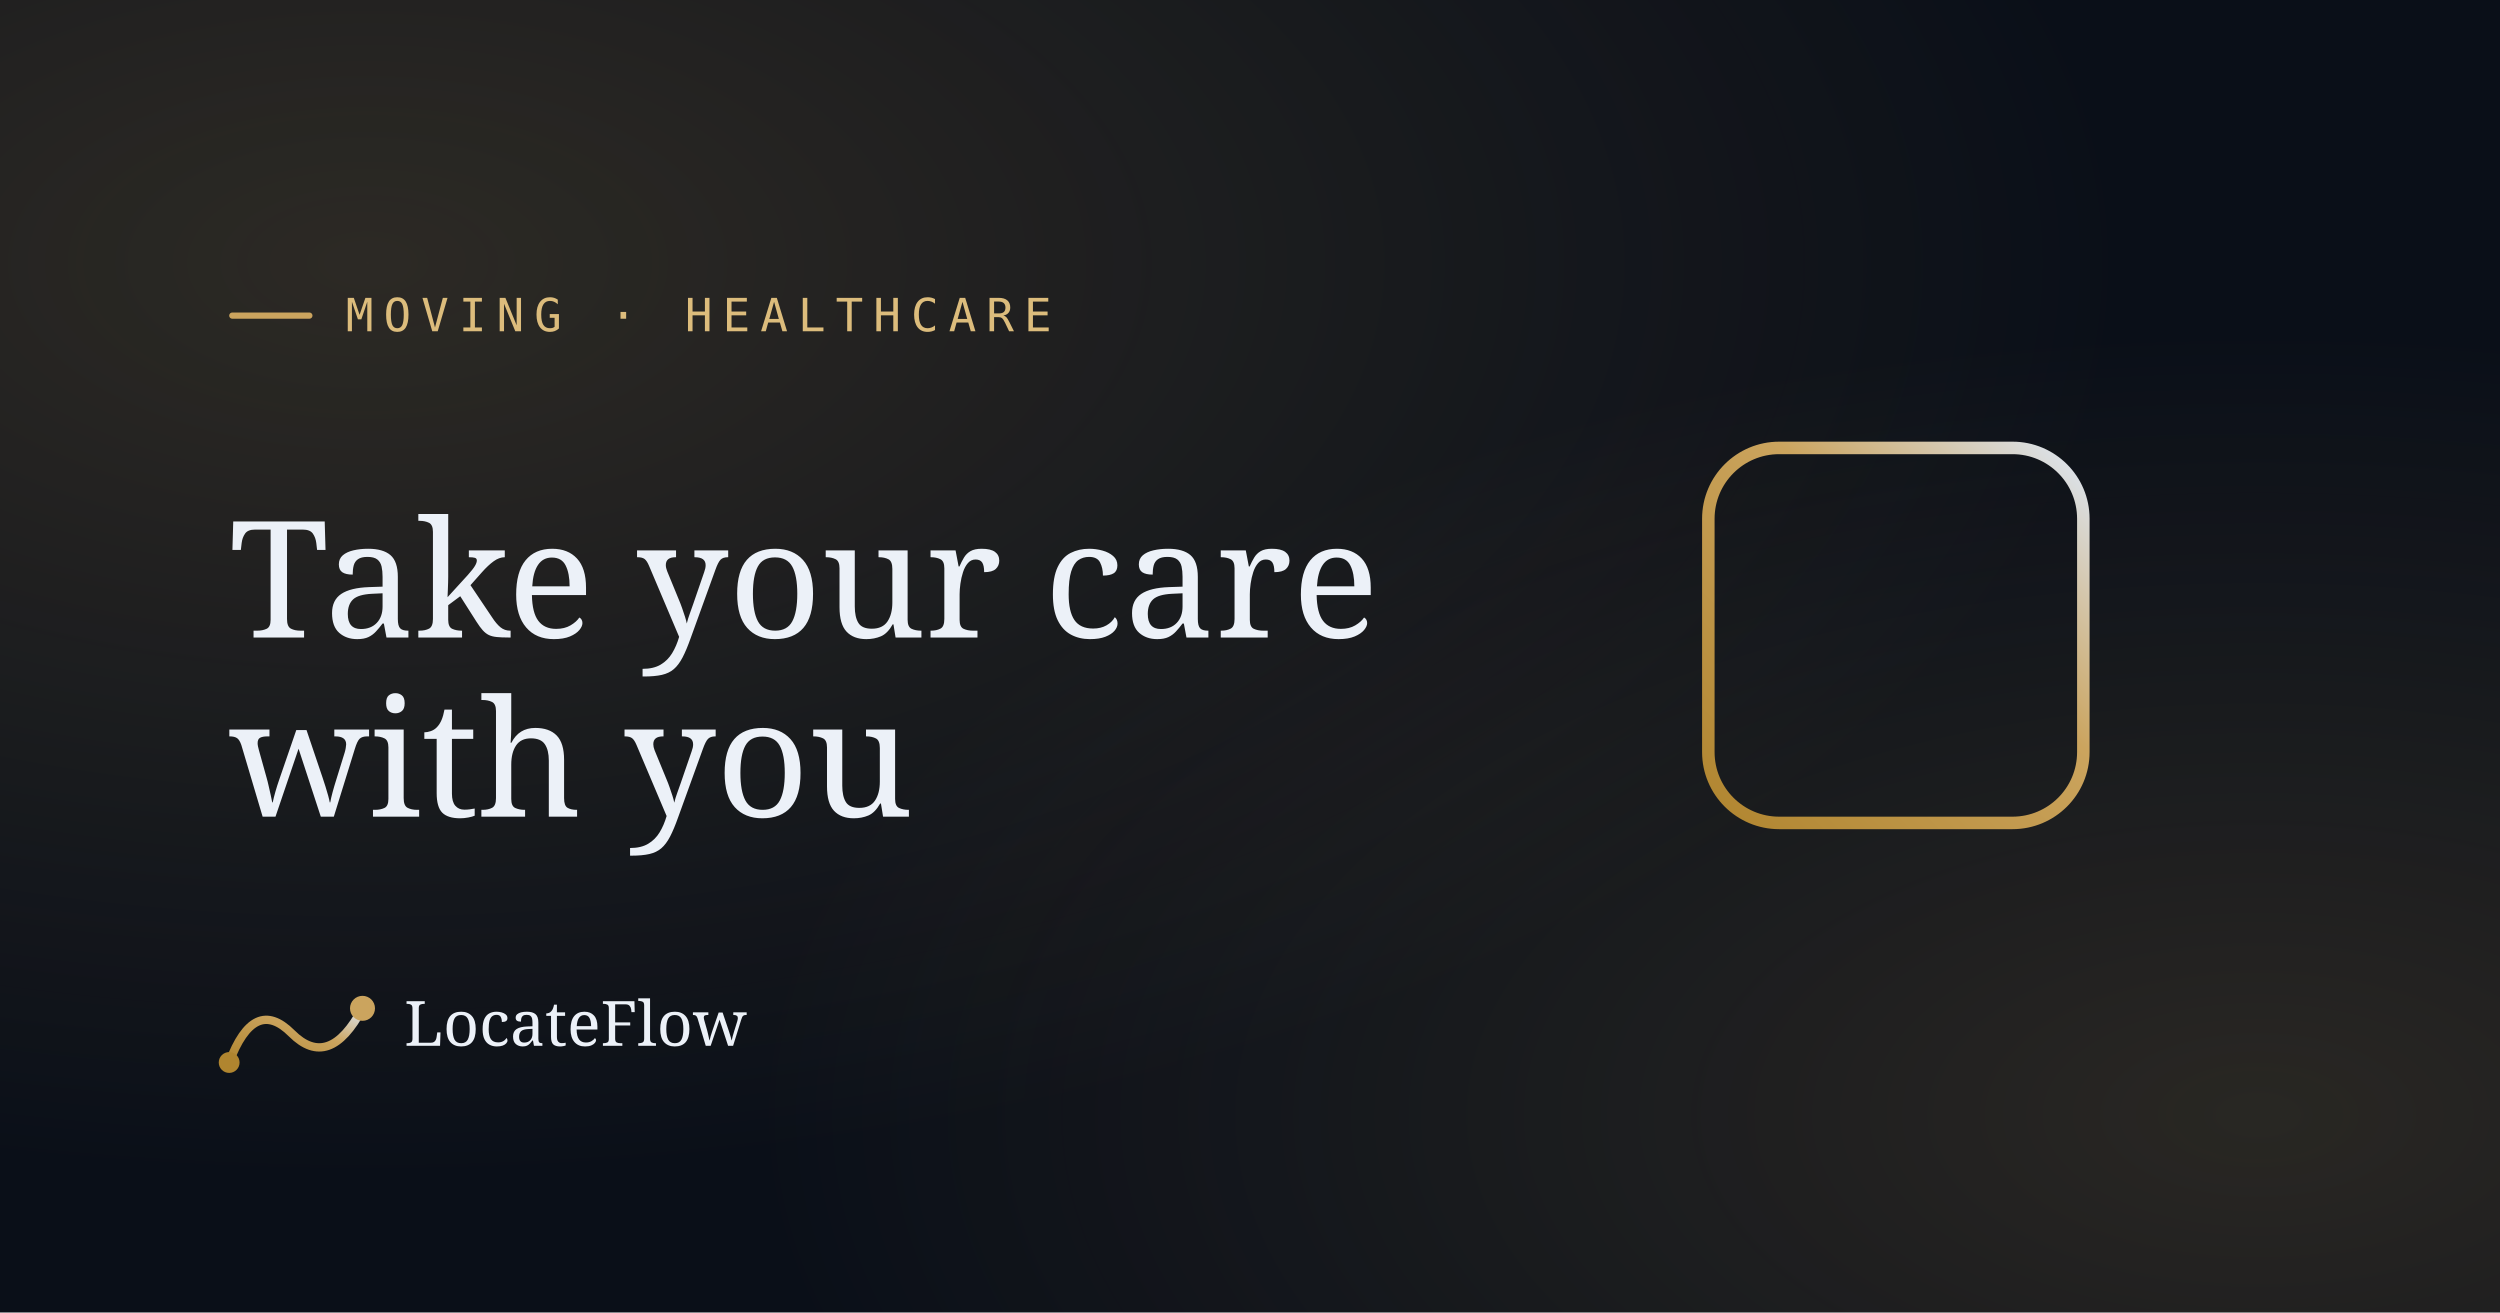
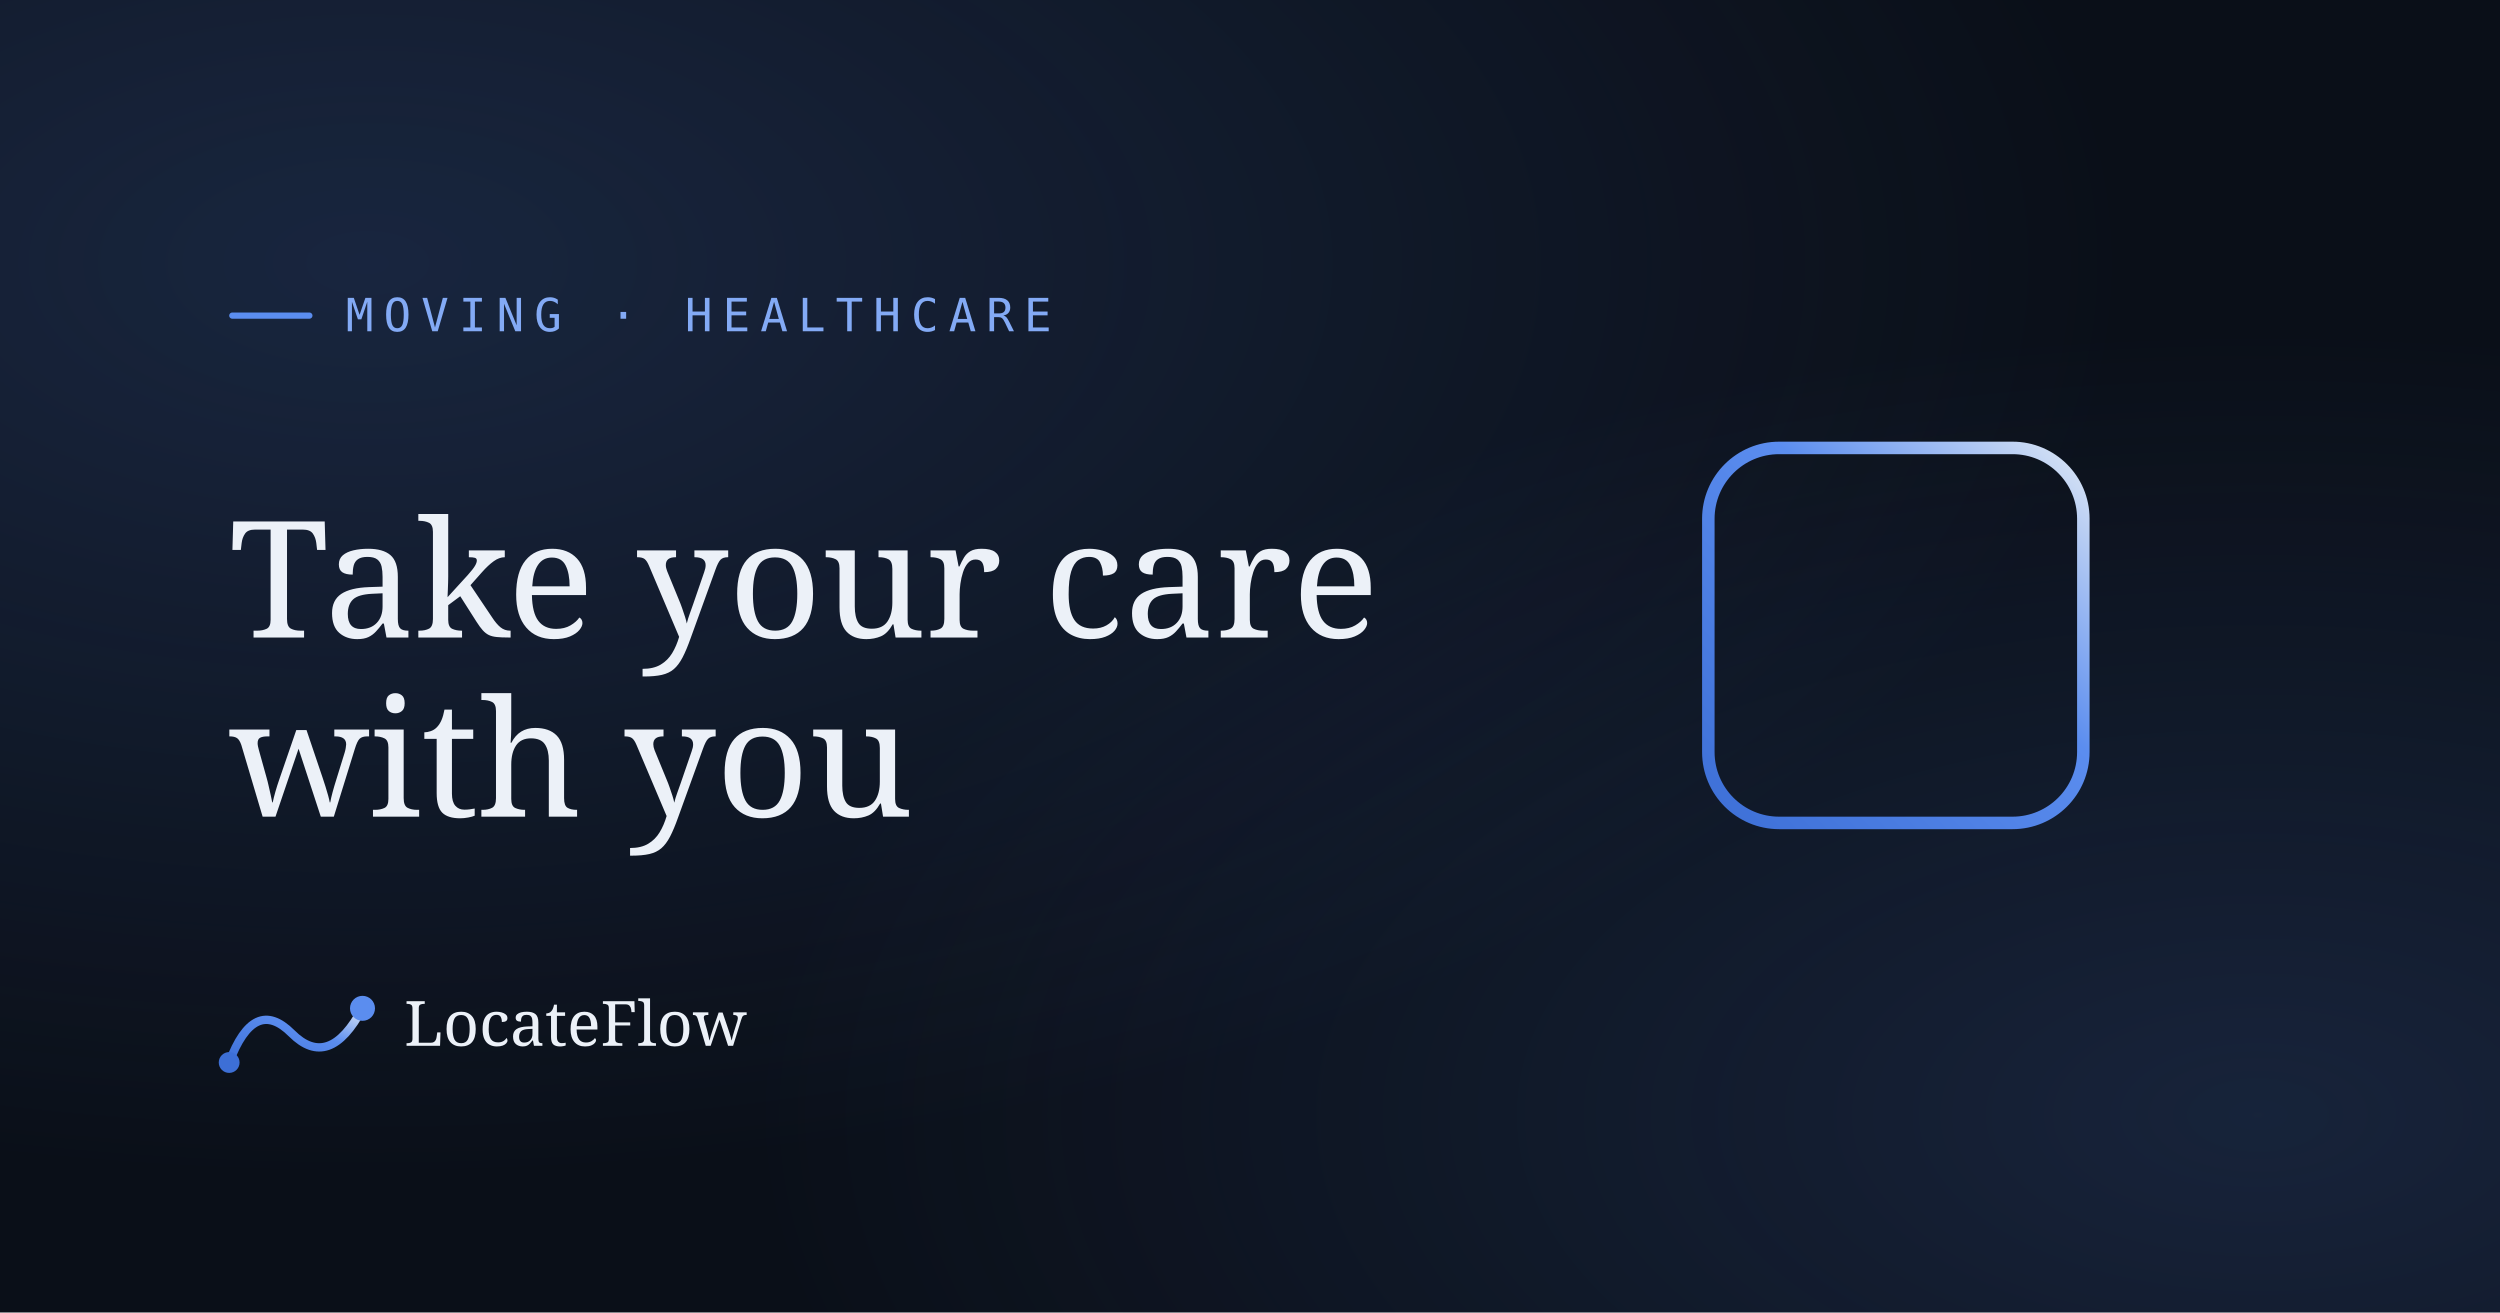
<svg xmlns="http://www.w3.org/2000/svg" viewBox="0 0 1200 630" fill="none" role="img" aria-label="Transferring healthcare when you move">
  <defs>
    <linearGradient id="flow" x1="0" y1="1" x2="1" y2="0">
-       <stop offset="0%" stop-color="#B0852F" />
-       <stop offset="60%" stop-color="#CBA45E" />
+       <stop offset="0%" stop-color="#3D6FD6" />
+       <stop offset="60%" stop-color="#5B8DEF" />
      <stop offset="100%" stop-color="#DDE7F5" />
    </linearGradient>
    <radialGradient id="tr" cx="0.15" cy="0.2" r="0.7">
-       <stop offset="0%" stop-color="#CBA45E" stop-opacity="0.18" />
-       <stop offset="100%" stop-color="#CBA45E" stop-opacity="0" />
+       <stop offset="0%" stop-color="#5B8DEF" stop-opacity="0.18" />
+       <stop offset="100%" stop-color="#5B8DEF" stop-opacity="0" />
    </radialGradient>
    <radialGradient id="br" cx="0.9" cy="0.85" r="0.6">
-       <stop offset="0%" stop-color="#CBA45E" stop-opacity="0.16" />
-       <stop offset="100%" stop-color="#CBA45E" stop-opacity="0" />
+       <stop offset="0%" stop-color="#5B8DEF" stop-opacity="0.16" />
+       <stop offset="100%" stop-color="#5B8DEF" stop-opacity="0" />
    </radialGradient>
  </defs>
  <rect width="1200" height="630" fill="#0A0F18" />
  <rect width="1200" height="630" fill="url(#tr)" />
  <rect width="1200" height="630" fill="url(#br)" />
-   <rect x="110" y="150" width="40" height="3" rx="1.5" fill="#CBA45E" />
-   <text x="166" y="159" font-family="'Geist Mono', ui-monospace, monospace" font-size="22" letter-spacing="0.22em" fill="#DCBC7C">MOVING · HEALTHCARE</text>
+   <rect x="110" y="150" width="40" height="3" rx="1.5" fill="#5B8DEF" />
+   <text x="166" y="159" font-family="'Geist Mono', ui-monospace, monospace" font-size="22" letter-spacing="0.22em" fill="#83AAF5">MOVING · HEALTHCARE</text>
  <text x="110" y="306" font-family="Playfair Display, Didot, Georgia, serif" font-size="78" font-weight="500" fill="#ECF1F8" letter-spacing="0">Take your care</text>
  <text x="110" y="392" font-family="Playfair Display, Didot, Georgia, serif" font-size="78" font-weight="500" fill="#ECF1F8" letter-spacing="0">with you</text>
  <g transform="translate(820,215)" stroke="url(#flow)" stroke-width="6" stroke-linecap="round" stroke-linejoin="round">
    <rect x="0" y="0" width="180" height="180" rx="34" />
    <path d="M90 42 V 138" stroke-width="18" />
    <path d="M42 90 H 138" stroke-width="18" />
  </g>
  <g transform="translate(110,470)">
    <path d="M0 40 Q 12 8, 30 26 T 64 14" stroke="url(#flow)" stroke-width="4" fill="none" stroke-linecap="round" />
-     <circle cx="0" cy="40" r="5" fill="#B0852F" />
-     <circle cx="64" cy="14" r="6" fill="#CBA45E" />
+     <circle cx="0" cy="40" r="5" fill="#3D6FD6" />
+     <circle cx="64" cy="14" r="6" fill="#5B8DEF" />
    <text x="84" y="32" font-family="Playfair Display, Didot, Georgia, serif" font-size="30" fill="#ECF1F8">LocateFlow</text>
  </g>
</svg>
